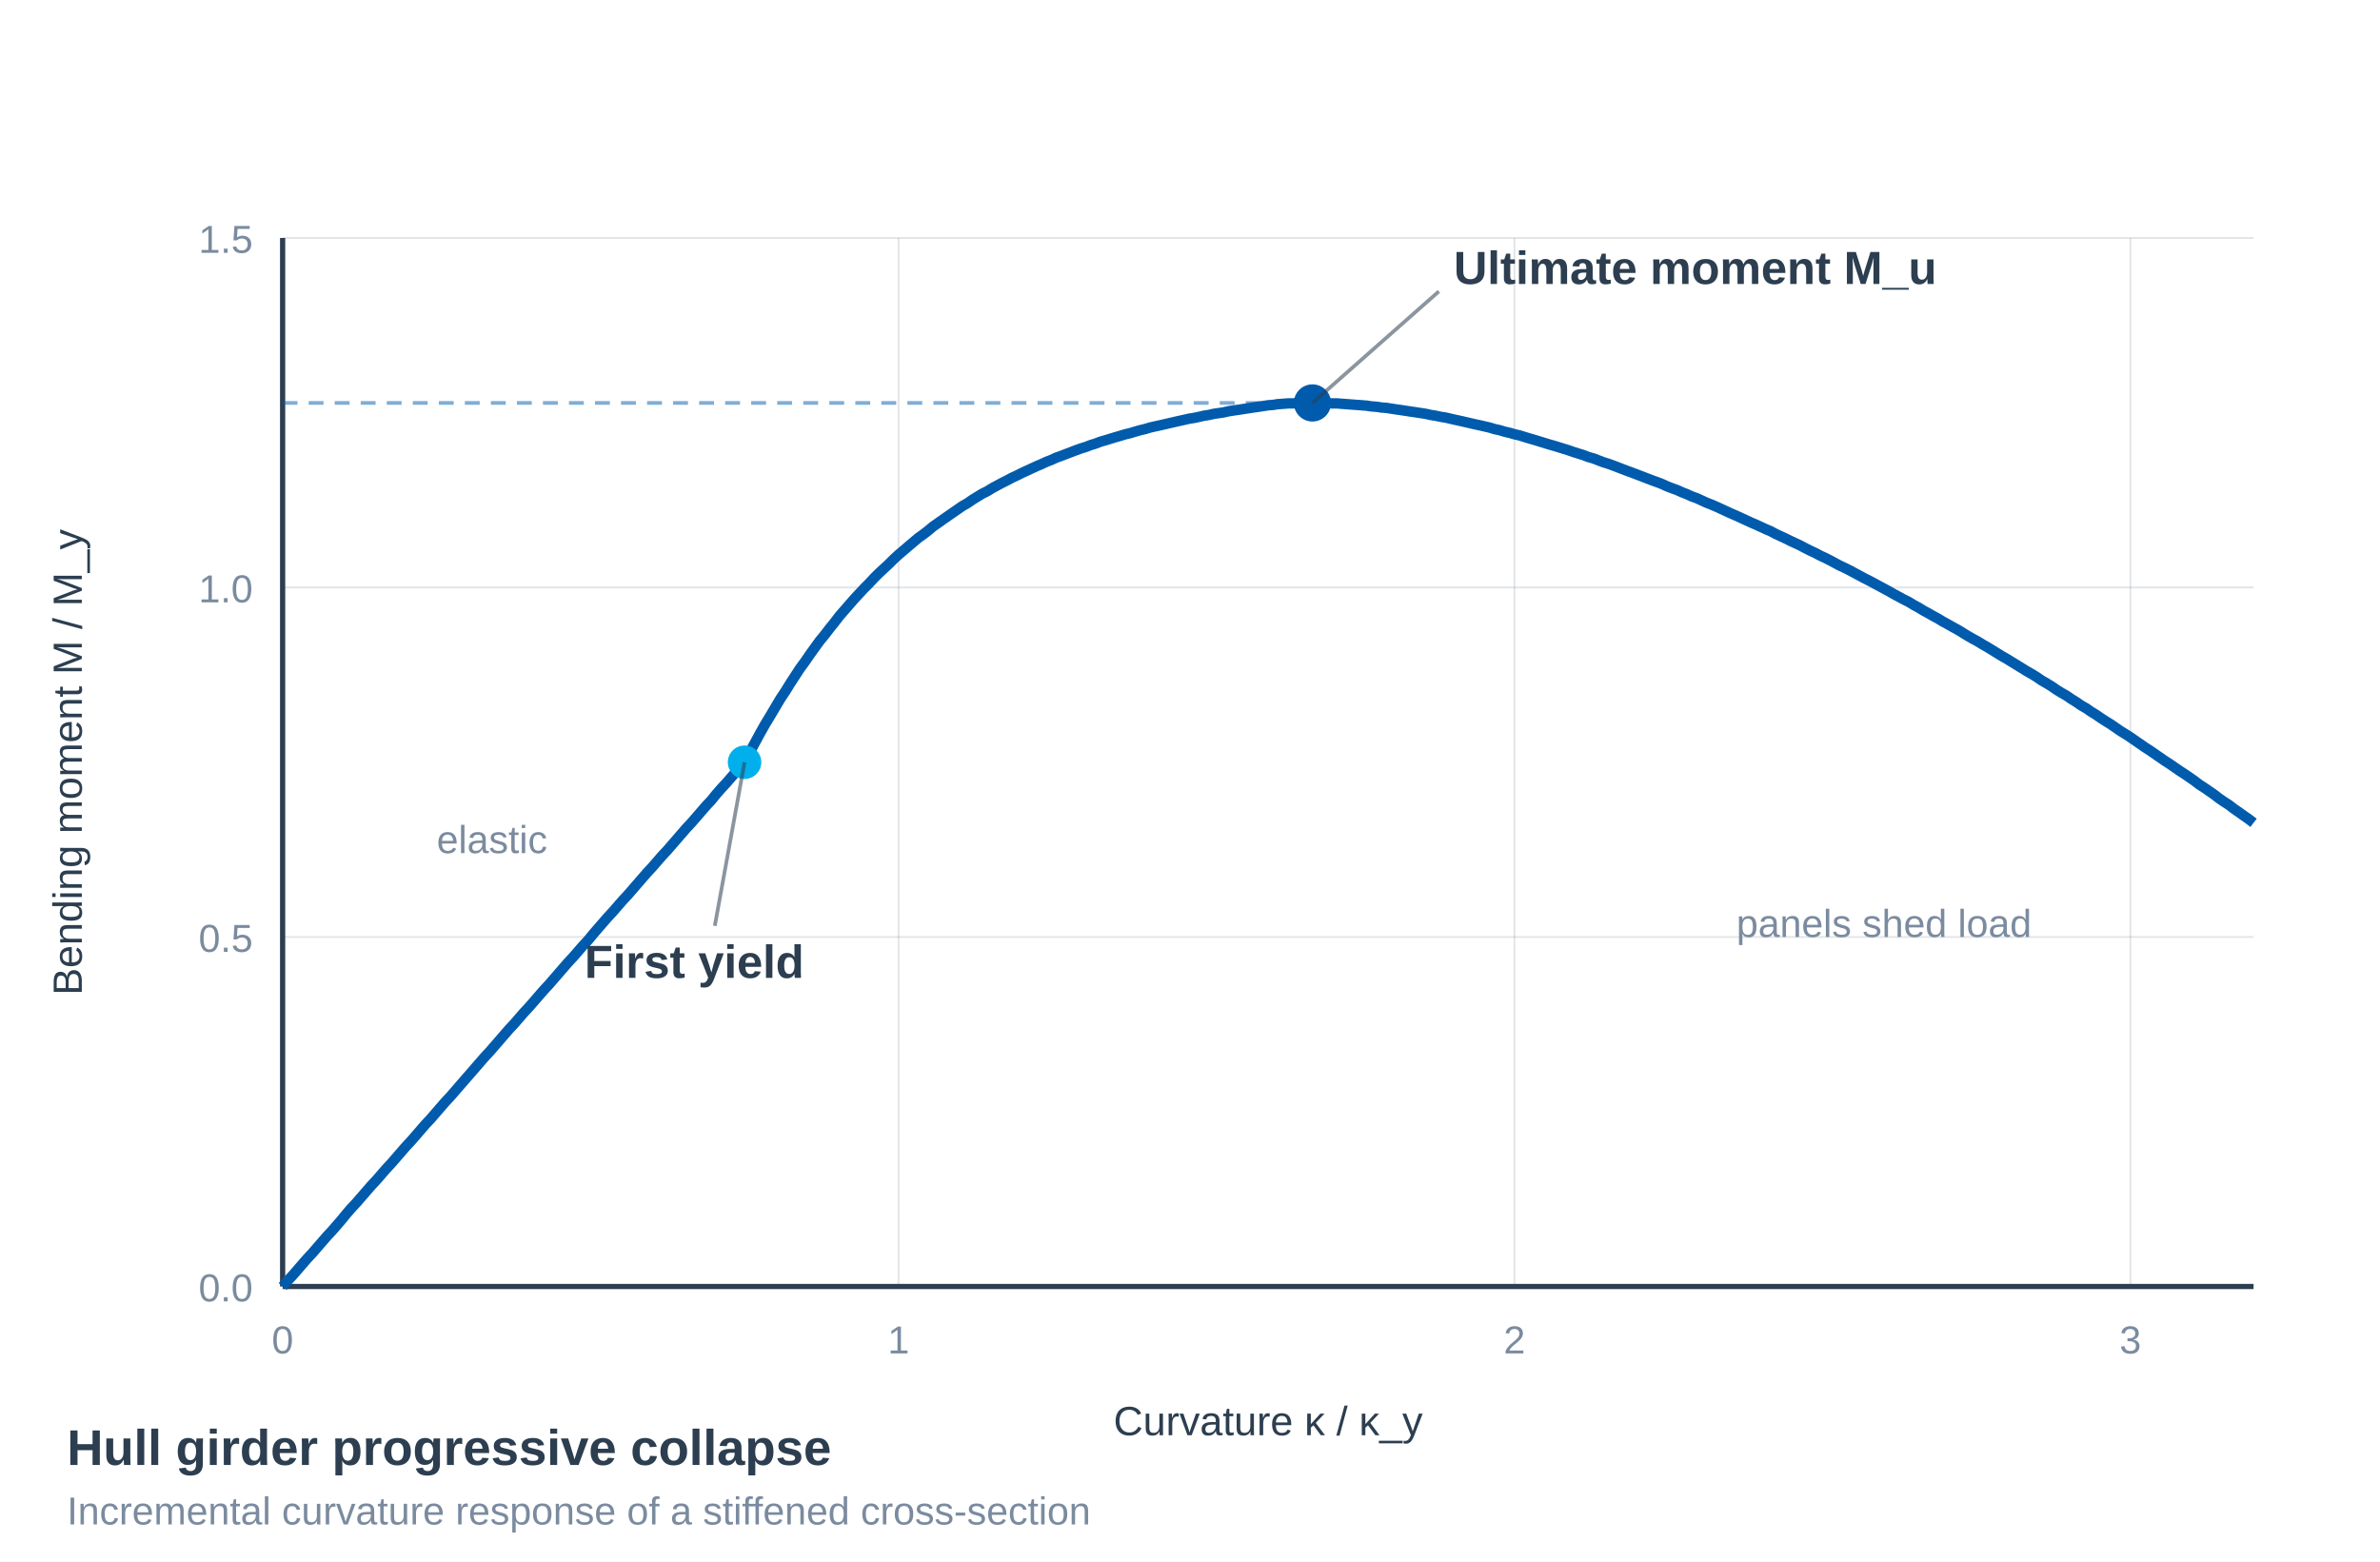
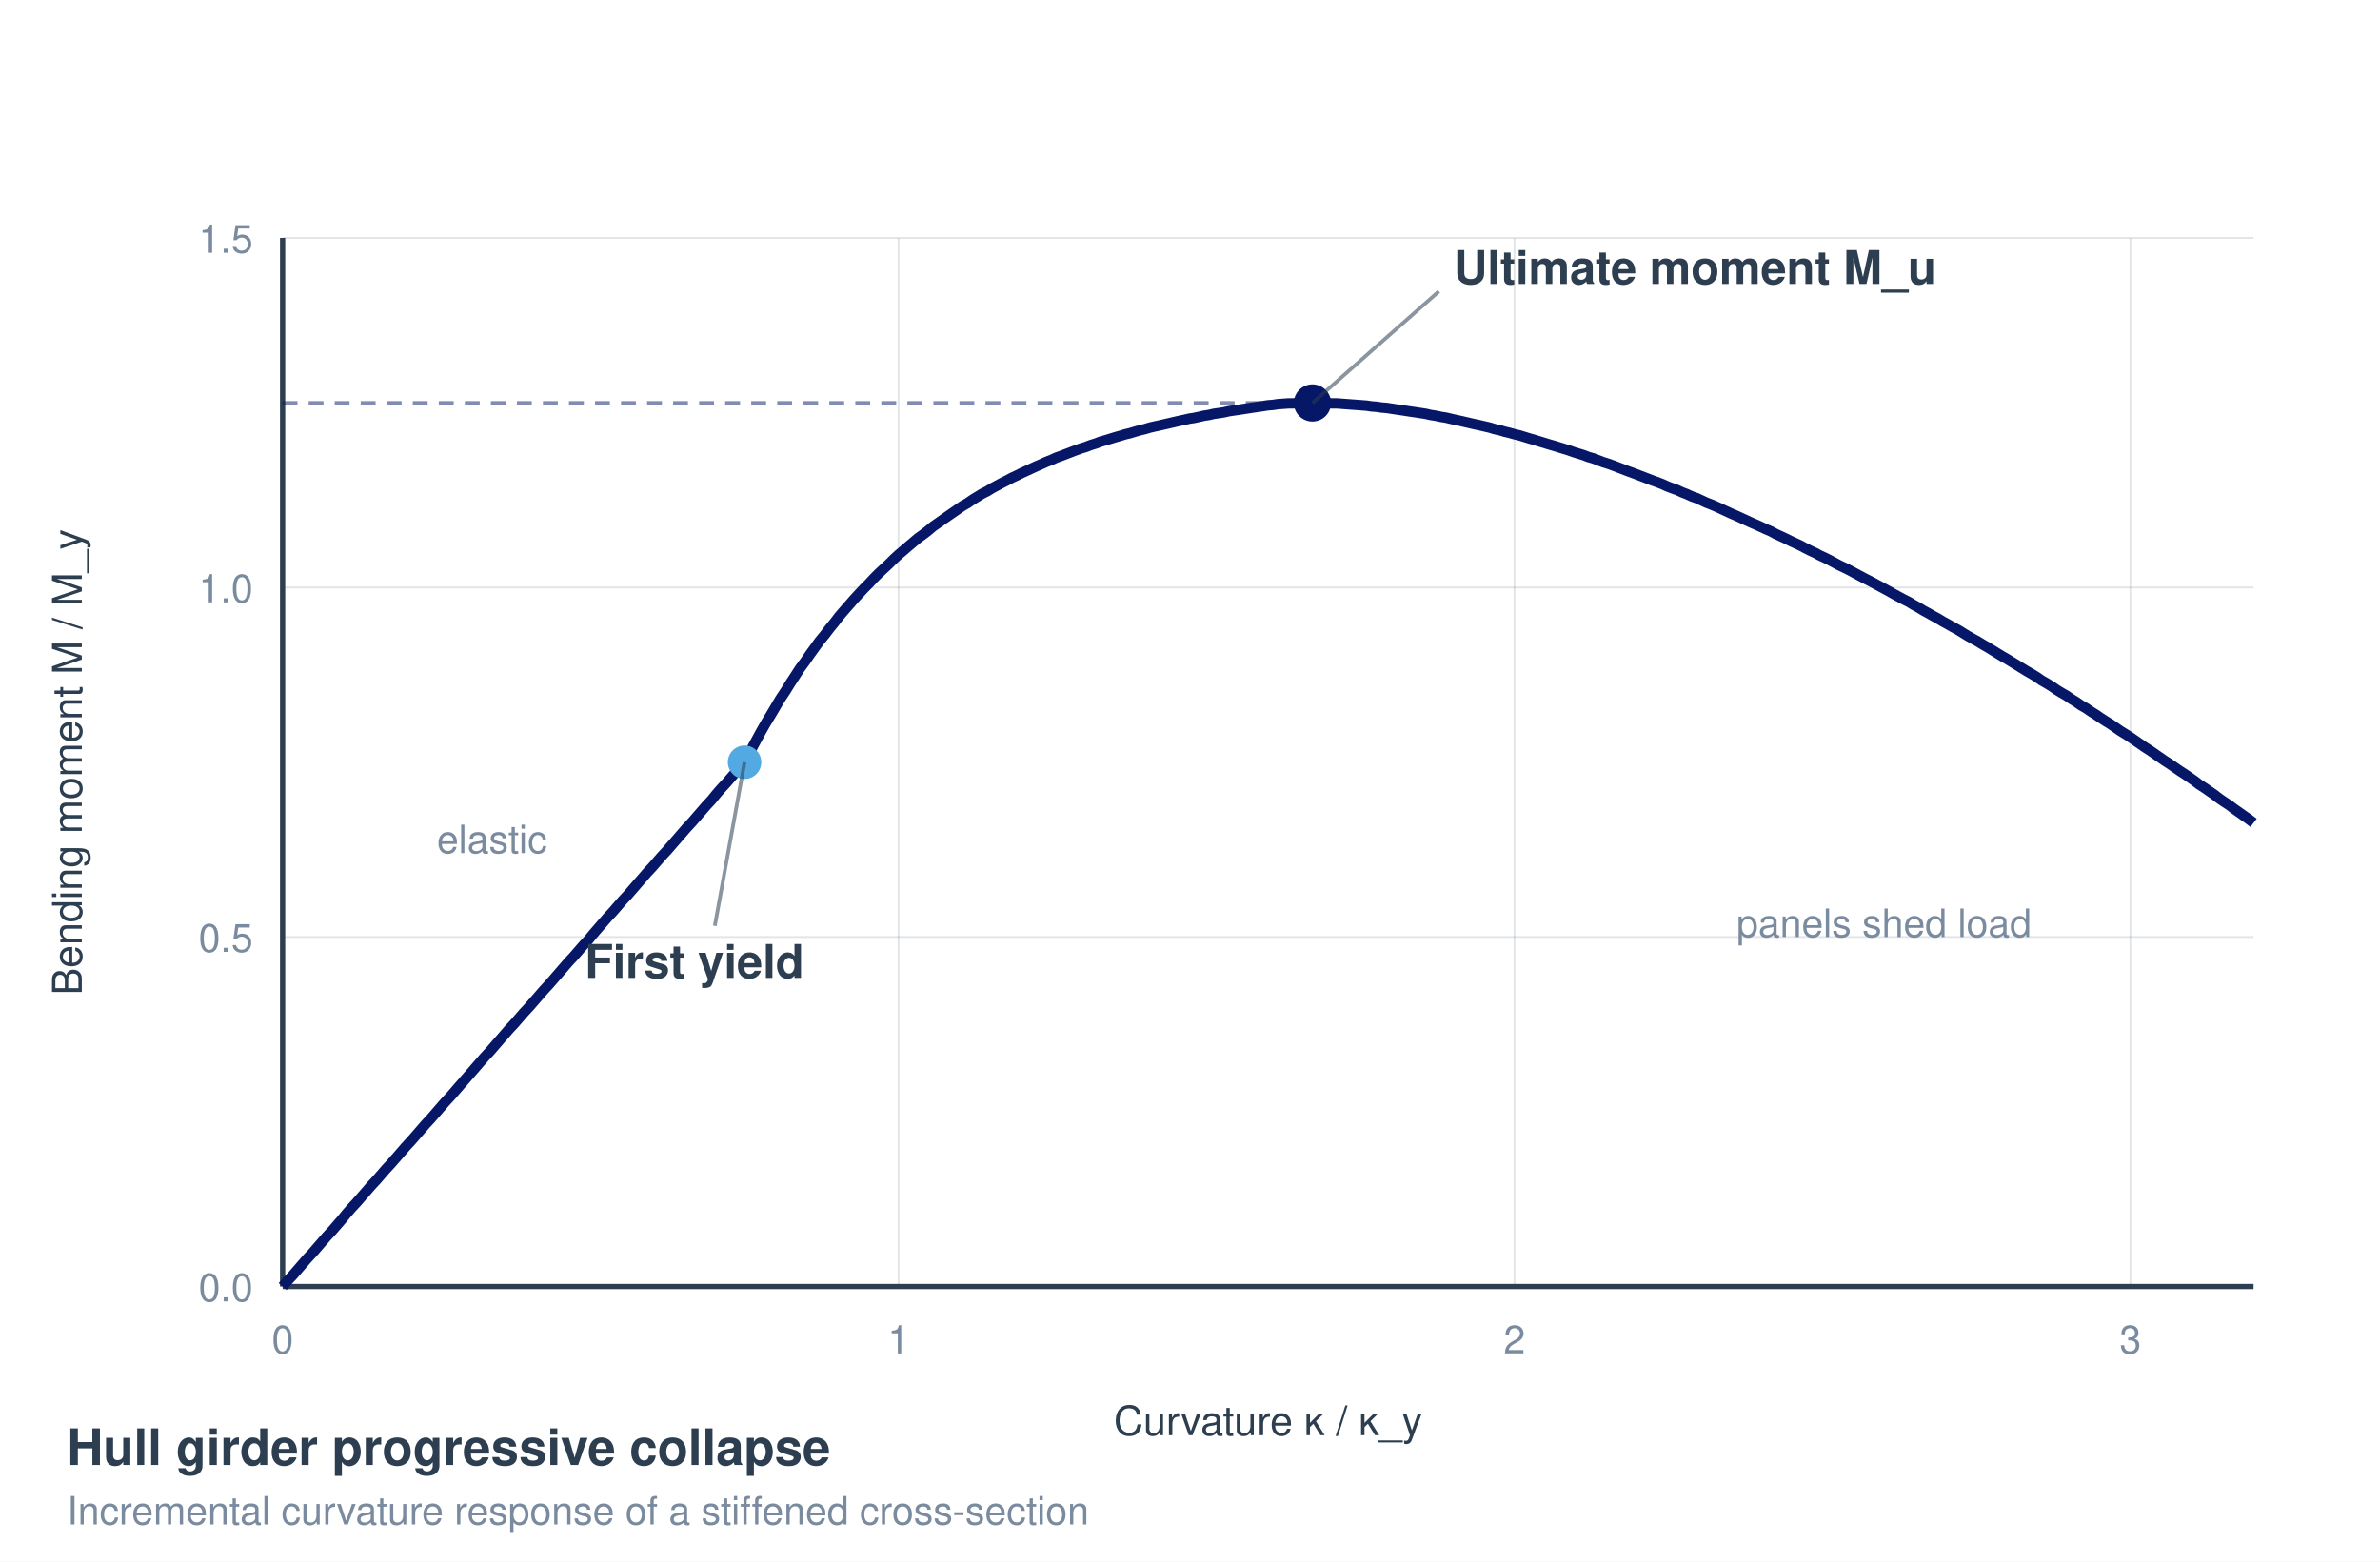
<svg xmlns="http://www.w3.org/2000/svg" viewBox="0 0 640 420" width="640" height="420" role="img" aria-labelledby="figTitle figDesc">
  <rect width="640" height="420" fill="#ffffff" />
  <style>
-   .lbl{font:600 12.5px Cabin, ui-sans-serif, system-ui, 'Segoe UI', Arial, sans-serif;fill:#2C3E50}
-   .sm{font:400 10.5px Cabin, ui-sans-serif, system-ui, 'Segoe UI', Arial, sans-serif;fill:#7b8b9f}
-   .ax{font:500 11px Cabin, ui-sans-serif, system-ui, 'Segoe UI', Arial, sans-serif;fill:#2C3E50}
-   .ttl{font:700 13.5px Cabin, ui-sans-serif, system-ui, 'Segoe UI', Arial, sans-serif;fill:#2C3E50}
+   .lbl{font:600 12.5px 'Helvetica Neue', Helvetica, Arial, sans-serif;fill:#2C3E50}
+   .sm{font:400 10.5px 'Helvetica Neue', Helvetica, Arial, sans-serif;fill:#7b8b9f}
+   .ax{font:500 11px 'Helvetica Neue', Helvetica, Arial, sans-serif;fill:#2C3E50}
+   .ttl{font:700 13.5px 'Helvetica Neue', Helvetica, Arial, sans-serif;fill:#2C3E50}
</style>
  <line x1="76" y1="64" x2="76" y2="346" stroke="#2C3E50" stroke-width=".5" opacity=".14" />
  <line x1="241.625" y1="64" x2="241.625" y2="346" stroke="#2C3E50" stroke-width=".5" opacity=".14" />
  <line x1="407.25" y1="64" x2="407.25" y2="346" stroke="#2C3E50" stroke-width=".5" opacity=".14" />
  <line x1="572.875" y1="64" x2="572.875" y2="346" stroke="#2C3E50" stroke-width=".5" opacity=".14" />
  <line x1="76" y1="346" x2="606" y2="346" stroke="#2C3E50" stroke-width=".5" opacity=".14" />
  <line x1="76" y1="252" x2="606" y2="252" stroke="#2C3E50" stroke-width=".5" opacity=".14" />
  <line x1="76" y1="158" x2="606" y2="158" stroke="#2C3E50" stroke-width=".5" opacity=".14" />
  <line x1="76" y1="64" x2="606" y2="64" stroke="#2C3E50" stroke-width=".5" opacity=".14" />
  <line x1="76" y1="346" x2="606" y2="346" stroke="#2C3E50" stroke-width="1.4" />
  <line x1="76" y1="64" x2="76" y2="346" stroke="#2C3E50" stroke-width="1.4" />
  <text class="sm" text-anchor="middle" x="76" y="364">0</text>
  <text class="sm" text-anchor="middle" x="241.625" y="364">1</text>
  <text class="sm" text-anchor="middle" x="407.25" y="364">2</text>
  <text class="sm" text-anchor="middle" x="572.875" y="364">3</text>
  <text class="sm" text-anchor="end" x="68" y="350">0.0</text>
  <text class="sm" text-anchor="end" x="68" y="256">0.5</text>
  <text class="sm" text-anchor="end" x="68" y="162">1.0</text>
  <text class="sm" text-anchor="end" x="68" y="68">1.5</text>
  <text class="ax" text-anchor="middle" x="341" y="386">Curvature  κ / κ_y</text>
  <text class="ax" text-anchor="middle" transform="translate(22 205) rotate(-90)">Bending moment  M / M_y</text>
-   <line x1="76" y1="108.37" x2="352.925" y2="108.37" stroke="#005BAC" stroke-width="1" stroke-dasharray="4 3" opacity=".5" />
-   <path d="M76.0 346.0 L77.3 344.5 L78.7 343.0 L80.0 341.5 L81.3 340.0 L82.6 338.5 L84.0 337.0 L85.3 335.5 L86.6 334.0 L87.9 332.5 L89.3 331.0 L90.6 329.5 L91.9 328.0 L93.2 326.4 L94.5 324.9 L95.9 323.4 L97.2 321.9 L98.5 320.4 L99.8 318.9 L101.2 317.4 L102.5 315.9 L103.8 314.4 L105.2 312.9 L106.5 311.4 L107.8 309.9 L109.1 308.4 L110.5 306.9 L111.8 305.4 L113.1 303.9 L114.4 302.4 L115.8 300.9 L117.1 299.4 L118.4 297.9 L119.7 296.4 L121.1 294.9 L122.4 293.4 L123.7 291.9 L125.0 290.4 L126.4 288.8 L127.7 287.3 L129.0 285.8 L130.3 284.3 L131.7 282.8 L133.0 281.3 L134.3 279.8 L135.6 278.3 L136.9 276.8 L138.3 275.3 L139.6 273.8 L140.9 272.3 L142.3 270.8 L143.6 269.3 L144.9 267.8 L146.2 266.3 L147.6 264.8 L148.9 263.3 L150.2 261.8 L151.5 260.3 L152.8 258.8 L154.2 257.3 L155.5 255.8 L156.8 254.3 L158.2 252.8 L159.5 251.2 L160.8 249.7 L162.1 248.2 L163.4 246.7 L164.8 245.2 L166.1 243.7 L167.4 242.2 L168.8 240.7 L170.1 239.2 L171.4 237.7 L172.7 236.2 L174.0 234.7 L175.4 233.2 L176.7 231.7 L178.0 230.2 L179.4 228.7 L180.7 227.2 L182.0 225.7 L183.3 224.2 L184.6 222.7 L186.0 221.2 L187.3 219.7 L188.6 218.2 L189.9 216.7 L191.3 215.2 L192.6 213.6 L193.9 212.1 L195.3 210.6 L196.6 209.1 L197.9 207.6 L199.2 206.1 L200.6 204.4 L201.9 201.8 L203.2 199.4 L204.5 197.0 L205.8 194.7 L207.2 192.4 L208.5 190.2 L209.8 188.0 L211.2 185.9 L212.5 183.8 L213.8 181.8 L215.1 179.8 L216.5 177.9 L217.8 176.0 L219.1 174.2 L220.4 172.4 L221.8 170.7 L223.1 169.0 L224.4 167.4 L225.7 165.7 L227.0 164.2 L228.4 162.6 L229.7 161.1 L231.0 159.7 L232.3 158.3 L233.7 156.9 L235.0 155.5 L236.3 154.2 L237.7 152.9 L239.0 151.7 L240.3 150.4 L241.6 149.2 L242.9 148.1 L244.3 146.9 L245.6 145.8 L246.9 144.7 L248.3 143.7 L249.6 142.7 L250.9 141.6 L252.2 140.7 L253.6 139.7 L254.9 138.8 L256.2 137.9 L257.5 137.0 L258.8 136.1 L260.2 135.3 L261.5 134.4 L262.8 133.6 L264.1 132.8 L265.5 132.1 L266.8 131.3 L268.1 130.6 L269.4 129.9 L270.8 129.2 L272.1 128.5 L273.4 127.9 L274.8 127.2 L276.1 126.6 L277.4 126.0 L278.7 125.4 L280.1 124.8 L281.4 124.2 L282.7 123.7 L284.0 123.1 L285.4 122.6 L286.7 122.1 L288.0 121.6 L289.3 121.1 L290.7 120.6 L292.0 120.2 L293.3 119.7 L294.6 119.3 L295.9 118.8 L297.3 118.4 L298.6 118.0 L299.9 117.6 L301.3 117.2 L302.6 116.8 L303.9 116.5 L305.2 116.1 L306.6 115.7 L307.9 115.4 L309.2 115.0 L310.5 114.7 L311.9 114.4 L313.2 114.1 L314.5 113.8 L315.8 113.5 L317.1 113.2 L318.5 112.9 L319.8 112.6 L321.1 112.4 L322.5 112.1 L323.8 111.8 L325.1 111.6 L326.4 111.3 L327.8 111.1 L329.1 110.9 L330.4 110.6 L331.7 110.4 L333.1 110.2 L334.4 110.0 L335.7 109.8 L337.0 109.6 L338.4 109.4 L339.7 109.2 L341.0 109.0 L342.3 108.9 L343.6 108.7 L345.0 108.6 L346.3 108.5 L347.6 108.5 L348.9 108.4 L350.3 108.4 L351.6 108.4 L352.9 108.4 L354.3 108.4 L355.6 108.4 L356.9 108.4 L358.2 108.5 L359.6 108.5 L360.9 108.6 L362.2 108.7 L363.5 108.8 L364.9 108.9 L366.2 109.0 L367.5 109.1 L368.8 109.3 L370.2 109.4 L371.5 109.6 L372.8 109.7 L374.1 109.9 L375.4 110.1 L376.8 110.3 L378.1 110.5 L379.4 110.7 L380.8 110.9 L382.1 111.1 L383.4 111.3 L384.7 111.6 L386.0 111.8 L387.4 112.1 L388.7 112.3 L390.0 112.6 L391.3 112.9 L392.7 113.2 L394.0 113.5 L395.3 113.8 L396.6 114.1 L398.0 114.4 L399.3 114.7 L400.6 115.0 L401.9 115.4 L403.3 115.7 L404.6 116.1 L405.9 116.4 L407.3 116.8 L408.6 117.1 L409.9 117.5 L411.2 117.9 L412.6 118.3 L413.9 118.7 L415.2 119.1 L416.5 119.5 L417.9 119.9 L419.2 120.3 L420.5 120.7 L421.8 121.1 L423.2 121.6 L424.5 122.0 L425.8 122.4 L427.1 122.9 L428.5 123.3 L429.8 123.8 L431.1 124.3 L432.4 124.7 L433.8 125.2 L435.1 125.7 L436.4 126.2 L437.7 126.7 L439.1 127.2 L440.4 127.7 L441.7 128.2 L443.0 128.7 L444.3 129.2 L445.7 129.7 L447.0 130.2 L448.3 130.8 L449.6 131.3 L451.0 131.8 L452.3 132.4 L453.6 132.9 L454.9 133.5 L456.3 134.0 L457.6 134.6 L458.9 135.2 L460.2 135.7 L461.6 136.3 L462.9 136.9 L464.2 137.5 L465.5 138.1 L466.9 138.7 L468.2 139.3 L469.5 139.9 L470.8 140.5 L472.2 141.1 L473.5 141.7 L474.8 142.3 L476.2 142.9 L477.5 143.6 L478.8 144.2 L480.1 144.8 L481.5 145.5 L482.8 146.1 L484.1 146.7 L485.4 147.4 L486.8 148.1 L488.1 148.7 L489.4 149.4 L490.7 150.0 L492.1 150.7 L493.4 151.4 L494.7 152.1 L496.0 152.7 L497.4 153.4 L498.7 154.1 L500.0 154.8 L501.3 155.5 L502.7 156.2 L504.0 156.9 L505.3 157.6 L506.6 158.3 L507.9 159.0 L509.3 159.8 L510.6 160.5 L511.9 161.2 L513.3 161.9 L514.6 162.7 L515.9 163.4 L517.2 164.2 L518.5 164.9 L519.9 165.7 L521.2 166.4 L522.5 167.2 L523.8 167.9 L525.2 168.7 L526.5 169.4 L527.8 170.2 L529.1 171.0 L530.5 171.8 L531.8 172.5 L533.1 173.3 L534.5 174.1 L535.8 174.9 L537.1 175.7 L538.4 176.5 L539.8 177.3 L541.1 178.1 L542.4 178.9 L543.7 179.7 L545.0 180.5 L546.4 181.3 L547.7 182.1 L549.0 183.0 L550.4 183.8 L551.7 184.6 L553.0 185.5 L554.3 186.3 L555.7 187.1 L557.0 188.0 L558.3 188.8 L559.6 189.7 L561.0 190.5 L562.3 191.4 L563.6 192.2 L564.9 193.1 L566.3 194.0 L567.6 194.8 L568.9 195.7 L570.2 196.6 L571.5 197.4 L572.9 198.3 L574.2 199.2 L575.5 200.1 L576.8 201.0 L578.2 201.9 L579.5 202.8 L580.8 203.7 L582.1 204.6 L583.5 205.5 L584.8 206.4 L586.1 207.3 L587.5 208.2 L588.8 209.1 L590.1 210.0 L591.4 211.0 L592.8 211.9 L594.1 212.8 L595.4 213.7 L596.7 214.7 L598.0 215.6 L599.4 216.5 L600.7 217.5 L602.0 218.4 L603.4 219.4 L604.7 220.3 L606.0 221.3" fill="none" stroke="#005BAC" stroke-width="2.8" />
-   <circle cx="200.219" cy="205" r="4.5" fill="#00AFEC" />
+   <line x1="76" y1="108.37" x2="352.925" y2="108.37" stroke="#051766" stroke-width="1" stroke-dasharray="4 3" opacity=".5" />
+   <path d="M76.0 346.0 L77.3 344.5 L78.7 343.0 L80.0 341.5 L81.3 340.0 L82.6 338.5 L84.0 337.0 L85.3 335.5 L86.6 334.0 L87.9 332.5 L89.3 331.0 L90.6 329.5 L91.9 328.0 L93.2 326.4 L94.5 324.9 L95.9 323.4 L97.2 321.9 L98.5 320.4 L99.8 318.9 L101.2 317.4 L102.5 315.9 L103.8 314.4 L105.2 312.9 L106.5 311.4 L107.8 309.9 L109.1 308.4 L110.5 306.9 L111.8 305.4 L113.1 303.9 L114.4 302.4 L115.8 300.9 L117.1 299.4 L118.4 297.9 L119.7 296.4 L121.1 294.9 L122.4 293.4 L123.7 291.9 L125.0 290.4 L126.4 288.8 L127.7 287.3 L129.0 285.8 L130.3 284.3 L131.7 282.8 L133.0 281.3 L134.3 279.8 L135.6 278.3 L136.9 276.8 L138.3 275.3 L139.6 273.8 L140.9 272.3 L142.3 270.8 L143.6 269.3 L144.9 267.8 L146.2 266.3 L147.6 264.8 L148.9 263.3 L150.2 261.8 L151.5 260.3 L152.8 258.8 L154.2 257.3 L155.5 255.8 L156.8 254.3 L158.2 252.8 L159.5 251.2 L160.8 249.7 L162.1 248.2 L163.4 246.7 L164.8 245.2 L166.1 243.7 L167.4 242.2 L168.8 240.7 L170.1 239.2 L171.4 237.7 L172.7 236.2 L174.0 234.7 L175.4 233.2 L176.7 231.7 L178.0 230.2 L179.4 228.7 L180.7 227.2 L182.0 225.7 L183.3 224.2 L184.6 222.7 L186.0 221.2 L187.3 219.7 L188.6 218.2 L189.9 216.7 L191.3 215.2 L192.6 213.6 L193.9 212.1 L195.3 210.6 L196.6 209.1 L197.9 207.6 L199.2 206.1 L200.6 204.4 L201.9 201.8 L203.2 199.4 L204.5 197.0 L205.8 194.7 L207.2 192.4 L208.5 190.2 L209.8 188.0 L211.2 185.9 L212.5 183.8 L213.8 181.8 L215.1 179.8 L216.5 177.9 L217.8 176.0 L219.1 174.2 L220.4 172.4 L221.8 170.7 L223.1 169.0 L224.4 167.4 L225.7 165.7 L227.0 164.2 L228.4 162.6 L229.7 161.1 L231.0 159.7 L232.3 158.3 L233.7 156.9 L235.0 155.5 L236.3 154.2 L237.7 152.9 L239.0 151.7 L240.3 150.4 L241.6 149.2 L242.9 148.1 L244.3 146.9 L245.6 145.8 L246.9 144.7 L248.3 143.7 L249.6 142.7 L250.9 141.6 L252.2 140.7 L253.6 139.7 L254.9 138.8 L256.2 137.9 L257.5 137.0 L258.8 136.1 L260.2 135.3 L261.5 134.4 L262.8 133.6 L264.1 132.8 L265.5 132.1 L266.8 131.3 L268.1 130.6 L269.4 129.9 L270.8 129.2 L272.1 128.5 L273.4 127.9 L274.8 127.2 L276.1 126.6 L277.4 126.0 L278.7 125.4 L280.1 124.8 L281.4 124.2 L282.7 123.7 L284.0 123.1 L285.4 122.6 L286.7 122.1 L288.0 121.6 L289.3 121.1 L290.7 120.6 L292.0 120.2 L293.3 119.7 L294.6 119.3 L295.9 118.8 L297.3 118.4 L298.6 118.0 L299.9 117.6 L301.3 117.2 L302.6 116.8 L303.9 116.5 L305.2 116.1 L306.6 115.7 L307.9 115.4 L309.2 115.0 L310.5 114.7 L311.9 114.4 L313.2 114.1 L314.5 113.8 L315.8 113.5 L317.1 113.2 L318.5 112.9 L319.8 112.6 L321.1 112.4 L322.5 112.1 L323.8 111.8 L325.1 111.6 L326.4 111.3 L327.8 111.1 L329.1 110.9 L330.4 110.6 L331.7 110.4 L333.1 110.2 L334.4 110.0 L335.7 109.8 L337.0 109.6 L338.4 109.4 L339.7 109.2 L341.0 109.0 L342.3 108.9 L343.6 108.7 L345.0 108.6 L346.3 108.5 L347.6 108.5 L348.9 108.4 L350.3 108.4 L351.6 108.4 L352.9 108.4 L354.3 108.4 L355.6 108.4 L356.9 108.4 L358.2 108.5 L359.6 108.5 L360.9 108.6 L362.2 108.7 L363.5 108.8 L364.9 108.9 L366.2 109.0 L367.5 109.1 L368.8 109.3 L370.2 109.4 L371.5 109.6 L372.8 109.7 L374.1 109.9 L375.4 110.1 L376.8 110.3 L378.1 110.5 L379.4 110.7 L380.8 110.9 L382.1 111.1 L383.4 111.3 L384.7 111.6 L386.0 111.8 L387.4 112.1 L388.7 112.3 L390.0 112.6 L391.3 112.9 L392.7 113.2 L394.0 113.5 L395.3 113.8 L396.6 114.1 L398.0 114.4 L399.3 114.7 L400.6 115.0 L401.9 115.4 L403.3 115.7 L404.6 116.1 L405.9 116.4 L407.3 116.8 L408.6 117.1 L409.9 117.5 L411.2 117.9 L412.6 118.3 L413.9 118.7 L415.2 119.1 L416.5 119.5 L417.9 119.9 L419.2 120.3 L420.5 120.7 L421.8 121.1 L423.2 121.6 L424.5 122.0 L425.8 122.4 L427.1 122.9 L428.5 123.3 L429.8 123.8 L431.1 124.3 L432.4 124.7 L433.8 125.2 L435.1 125.7 L436.4 126.2 L437.7 126.7 L439.1 127.2 L440.4 127.7 L441.7 128.2 L443.0 128.7 L444.3 129.2 L445.7 129.7 L447.0 130.2 L448.3 130.8 L449.6 131.3 L451.0 131.8 L452.3 132.4 L453.6 132.9 L454.9 133.5 L456.3 134.0 L457.6 134.6 L458.9 135.2 L460.2 135.7 L461.6 136.3 L462.9 136.9 L464.2 137.5 L465.5 138.1 L466.9 138.7 L468.2 139.3 L469.5 139.9 L470.8 140.5 L472.2 141.1 L473.5 141.7 L474.8 142.3 L476.2 142.9 L477.5 143.6 L478.8 144.2 L480.1 144.8 L481.5 145.5 L482.8 146.1 L484.1 146.7 L485.4 147.4 L486.8 148.1 L488.1 148.7 L489.4 149.4 L490.7 150.0 L492.1 150.7 L493.4 151.4 L494.7 152.1 L496.0 152.7 L497.4 153.4 L498.7 154.1 L500.0 154.8 L501.3 155.5 L502.7 156.2 L504.0 156.9 L505.3 157.6 L506.6 158.3 L507.9 159.0 L509.3 159.8 L510.6 160.5 L511.9 161.2 L513.3 161.9 L514.6 162.7 L515.9 163.4 L517.2 164.2 L518.5 164.9 L519.9 165.7 L521.2 166.4 L522.5 167.2 L523.8 167.9 L525.2 168.7 L526.5 169.4 L527.8 170.2 L529.1 171.0 L530.5 171.8 L531.8 172.5 L533.1 173.3 L534.5 174.1 L535.8 174.9 L537.1 175.7 L538.4 176.5 L539.8 177.3 L541.1 178.1 L542.4 178.9 L543.7 179.7 L545.0 180.5 L546.4 181.3 L547.7 182.1 L549.0 183.0 L550.4 183.8 L551.7 184.6 L553.0 185.5 L554.3 186.3 L555.7 187.1 L557.0 188.0 L558.3 188.8 L559.6 189.7 L561.0 190.5 L562.3 191.4 L563.6 192.2 L564.9 193.1 L566.3 194.0 L567.6 194.8 L568.9 195.7 L570.2 196.6 L571.5 197.4 L572.9 198.3 L574.2 199.2 L575.5 200.1 L576.8 201.0 L578.2 201.9 L579.5 202.8 L580.8 203.7 L582.1 204.6 L583.5 205.5 L584.8 206.4 L586.1 207.3 L587.5 208.2 L588.8 209.1 L590.1 210.0 L591.4 211.0 L592.8 211.9 L594.1 212.8 L595.4 213.7 L596.7 214.7 L598.0 215.6 L599.4 216.5 L600.7 217.5 L602.0 218.4 L603.4 219.4 L604.7 220.3 L606.0 221.3" fill="none" stroke="#051766" stroke-width="2.8" />
+   <circle cx="200.219" cy="205" r="4.5" fill="#53AAE2" />
  <line x1="200.219" y1="205" x2="192.219" y2="249" stroke="#2C3E50" stroke-width="1" opacity=".55" />
  <text class="lbl" text-anchor="end" x="216.219" y="263">First yield</text>
-   <circle cx="352.925" cy="108.37" r="5" fill="#005BAC" />
+   <circle cx="352.925" cy="108.37" r="5" fill="#051766" />
  <line x1="352.925" y1="108.37" x2="386.925" y2="78.37" stroke="#2C3E50" stroke-width="1" opacity=".55" />
  <text class="lbl" x="390.925" y="76.37">Ultimate moment  M_u</text>
  <text class="sm" text-anchor="middle" x="132.312" y="229.44">elastic</text>
  <text class="sm" text-anchor="middle" x="506.625" y="252">panels shed load</text>
  <text class="ttl" x="18" y="394">Hull girder progressive collapse</text>
  <text class="sm" x="18" y="410">Incremental curvature response of a stiffened cross-section</text>
</svg>
